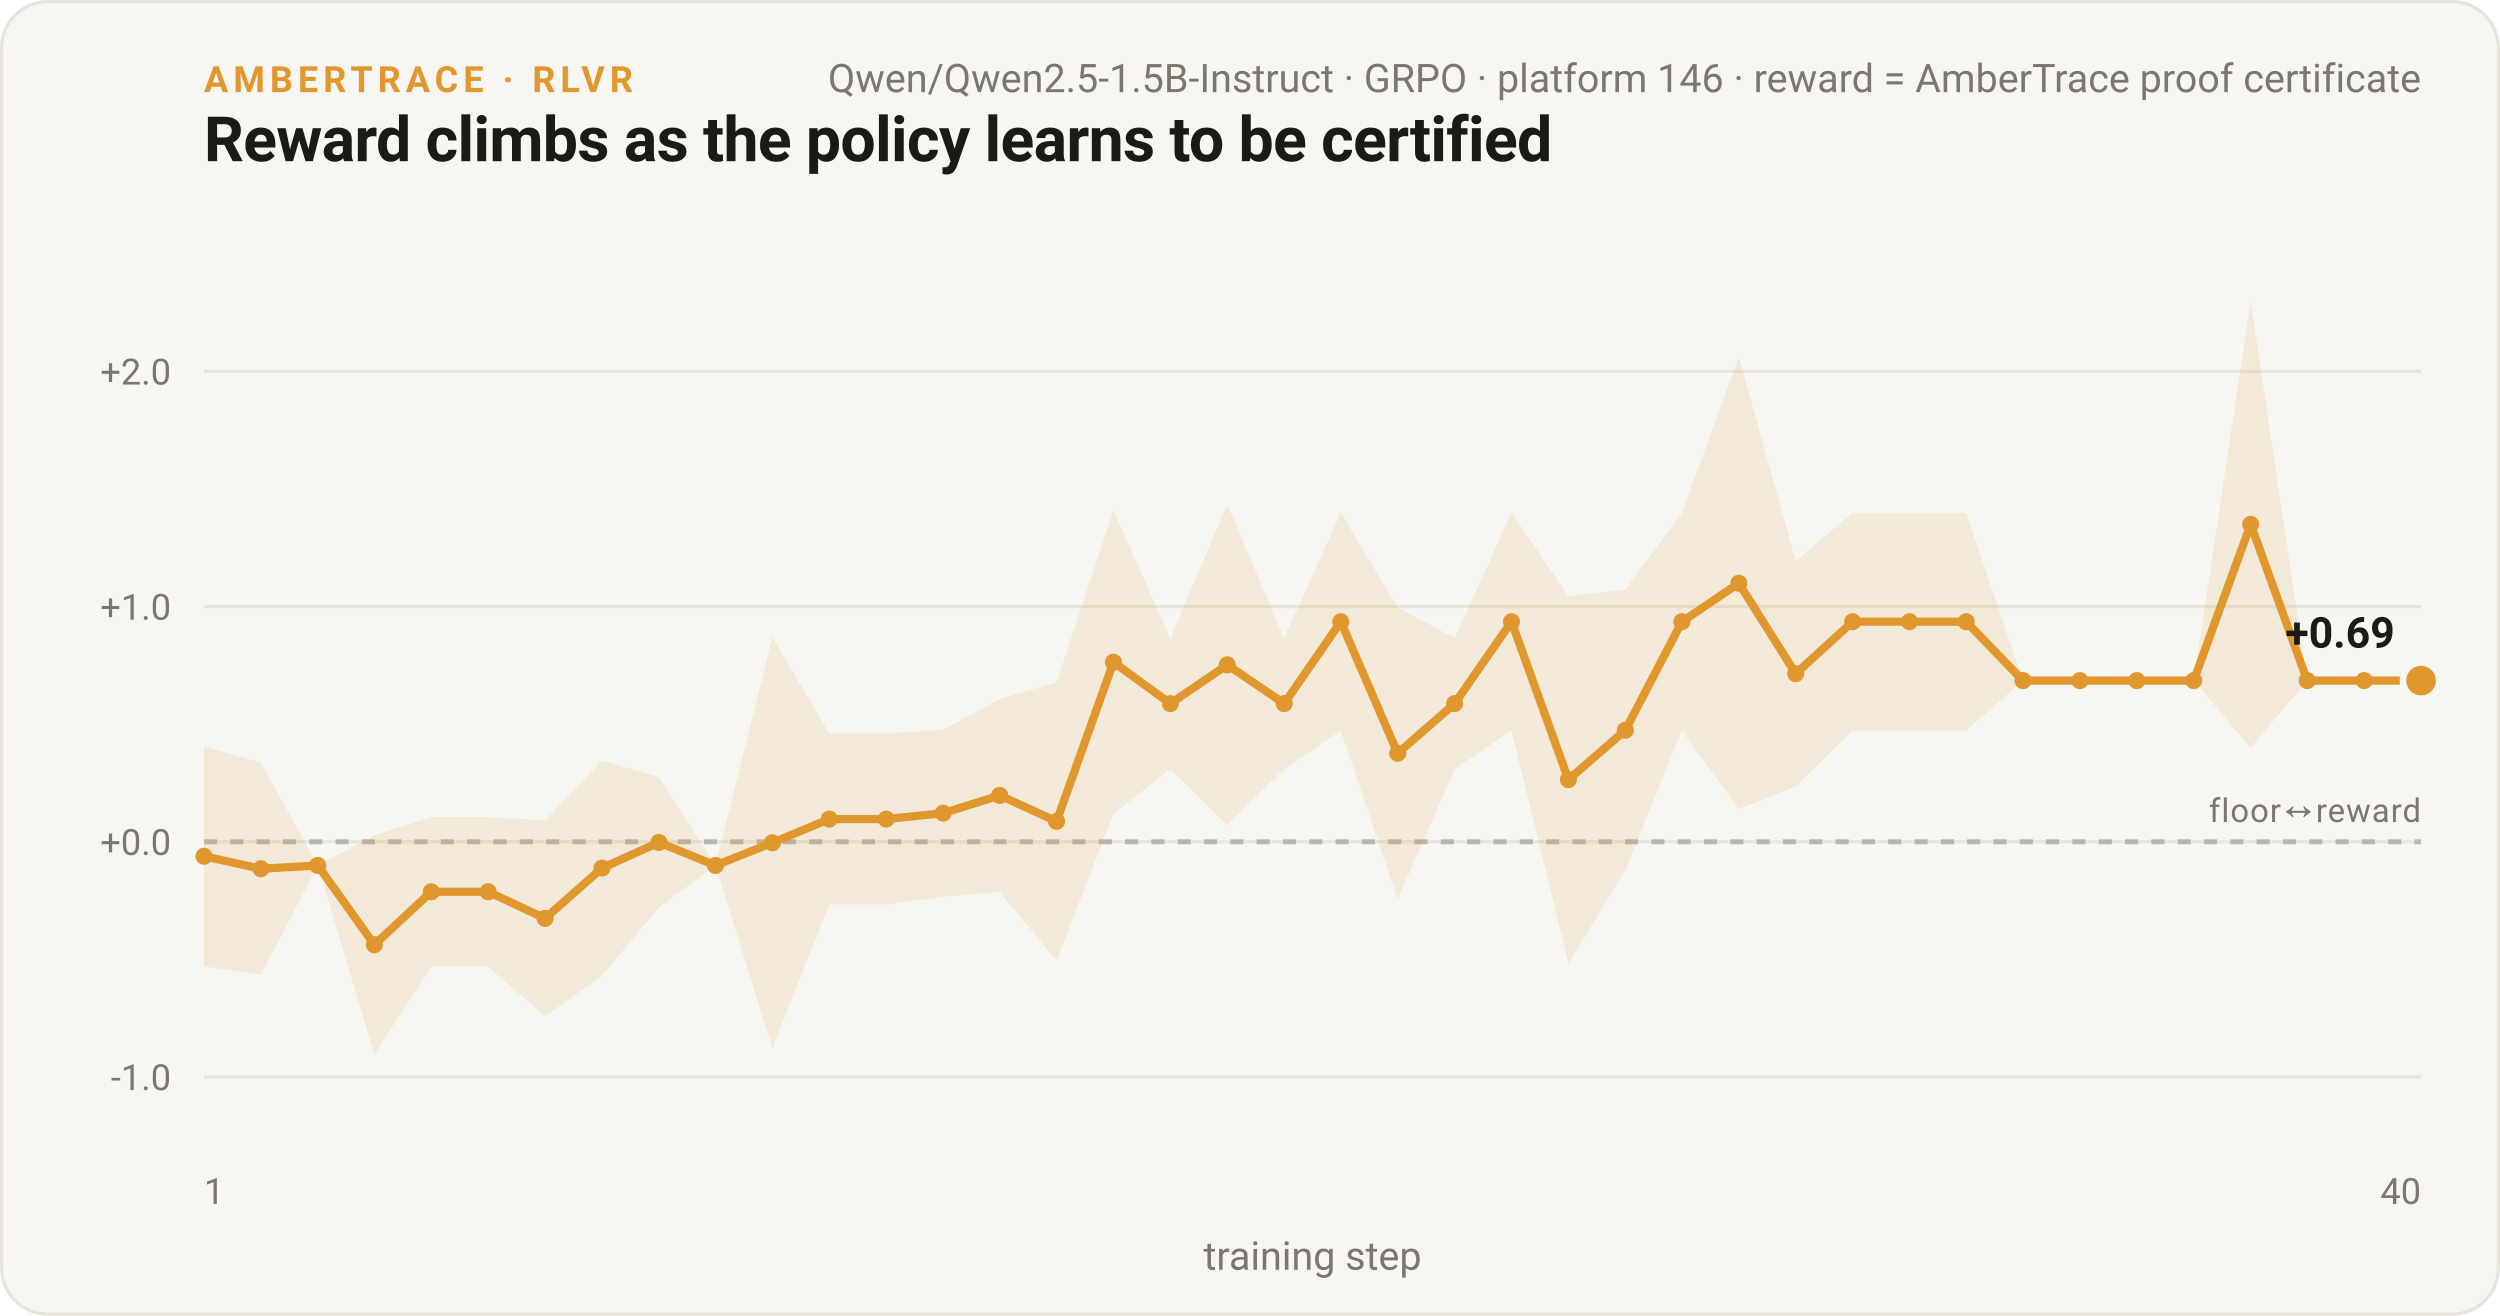
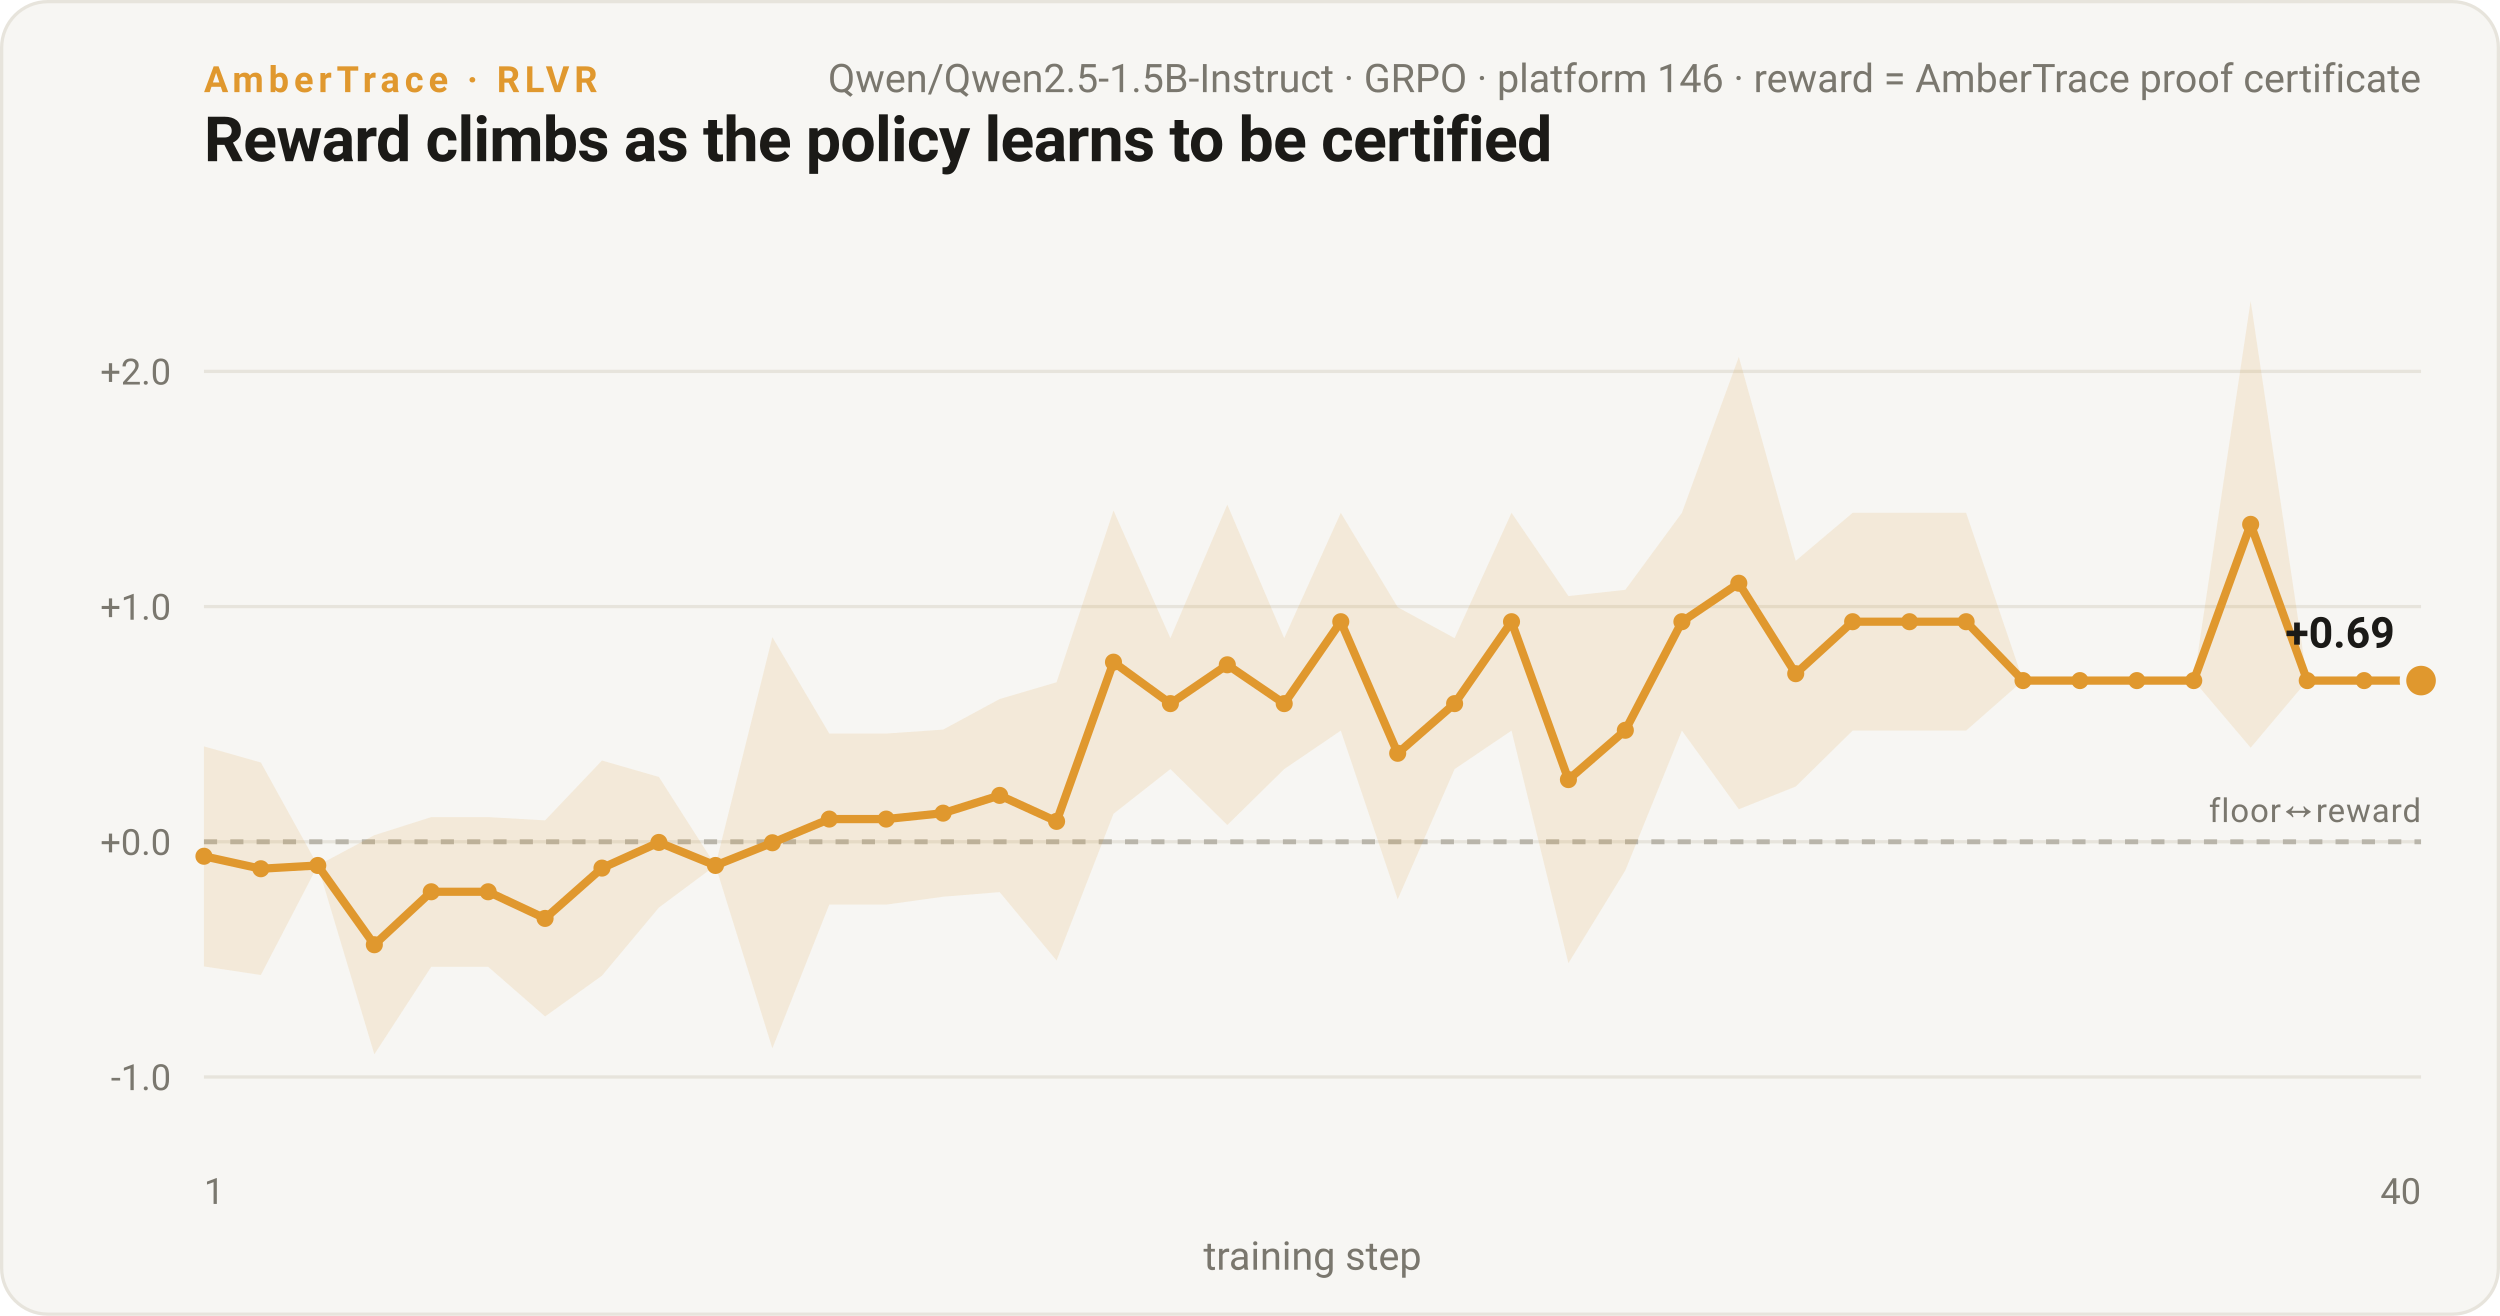
<svg xmlns="http://www.w3.org/2000/svg" viewBox="0 0 760 400" width="760" height="400" font-family="ui-sans-serif, system-ui, -apple-system, Segoe UI, Roboto, Helvetica, Arial, sans-serif">
  <style>
    .title { fill: #1B1A17; font-size: 19px; font-weight: 700; letter-spacing: -0.2px; }
    .sub { fill: #7A776E; font-size: 12px; }
    .axis { fill: #7A776E; font-size: 12px; }
    .tick { fill: #7A776E; font-size: 11px; font-variant-numeric: tabular-nums; }
    .zero { fill: #7A776E; font-size: 10px; letter-spacing: 0.3px; }
    .endlbl { fill: #1B1A17; font-size: 13px; font-weight: 700; font-variant-numeric: tabular-nums; }
    .eyebrow { fill: #E0982E; font-size: 11px; font-weight: 700; letter-spacing: 1.5px; }
  </style>
  <rect x="0.5" y="0.5" width="759" height="399" rx="14" fill="#F7F6F3" stroke="#E7E4DC" />
-   <text x="62" y="28" class="eyebrow">AMBERTRACE · RLVR</text>
+   <text x="62" y="28" class="eyebrow">AmberTrace · RLVR</text>
  <text x="62" y="49" class="title">Reward climbs as the policy learns to be certified</text>
  <line x1="62" y1="327.4" x2="736" y2="327.4" stroke="#E7E4DC" stroke-width="1" />
  <line x1="62" y1="255.9" x2="736" y2="255.9" stroke="#E7E4DC" stroke-width="1" />
  <line x1="62" y1="184.4" x2="736" y2="184.4" stroke="#E7E4DC" stroke-width="1" />
  <line x1="62" y1="112.9" x2="736" y2="112.9" stroke="#E7E4DC" stroke-width="1" />
  <line x1="62" y1="255.9" x2="736" y2="255.9" stroke="#B9B5AA" stroke-width="1.5" stroke-dasharray="4 4" />
  <text x="736" y="249.9" text-anchor="end" class="zero">floor↔reward</text>
  <polygon points="62.0,226.9 79.3,231.8 96.6,263.1 113.8,253.9 131.1,248.4 148.4,248.4 165.7,249.4 183.0,231.2 200.3,236.2 217.5,263.1 234.8,193.7 252.1,223.0 269.4,223.0 286.7,221.8 303.9,212.5 321.2,207.4 338.5,155.2 355.8,194.0 373.1,153.4 390.4,194.0 407.6,155.9 424.9,184.6 442.2,194.0 459.5,155.9 476.8,181.2 494.1,179.3 511.3,155.9 528.6,108.5 545.9,170.5 563.2,155.9 580.5,155.9 597.7,155.9 615.0,206.9 632.3,206.9 649.6,206.9 666.9,206.9 684.2,91.5 701.4,206.9 718.7,206.9 736.0,206.9 736.0,206.9 718.7,206.9 701.4,206.9 684.2,227.3 666.9,206.9 649.6,206.9 632.3,206.9 615.0,206.9 597.7,222.1 580.5,222.1 563.2,222.1 545.9,239.1 528.6,246.0 511.3,222.1 494.1,264.6 476.8,292.8 459.5,222.1 442.2,233.8 424.9,273.4 407.6,222.1 390.4,233.8 373.1,250.8 355.8,233.8 338.5,247.4 321.2,292.0 303.9,271.2 286.7,272.6 269.4,275.0 252.1,275.0 234.8,318.7 217.5,263.1 200.3,275.9 183.0,296.6 165.7,309.0 148.4,293.9 131.1,293.9 113.8,320.5 96.6,263.1 79.3,296.4 62.0,293.8" fill="#E0982E22" />
  <polyline points="62.0,260.3 79.3,264.1 96.6,263.1 113.8,287.2 131.1,271.1 148.4,271.1 165.7,279.2 183.0,263.9 200.3,256.1 217.5,263.1 234.8,256.2 252.1,249.0 269.4,249.0 286.7,247.2 303.9,241.8 321.2,249.7 338.5,201.3 355.8,213.9 373.1,202.1 390.4,213.9 407.6,189.0 424.9,229.0 442.2,213.9 459.5,189.0 476.8,237.0 494.1,222.0 511.3,189.0 528.6,177.3 545.9,204.8 563.2,189.0 580.5,189.0 597.7,189.0 615.0,206.9 632.3,206.9 649.6,206.9 666.9,206.9 684.2,159.4 701.4,206.9 718.7,206.9 736.0,206.9" fill="none" stroke="#E0982E" stroke-width="2.5" stroke-linejoin="round" stroke-linecap="round" />
  <circle cx="62.0" cy="260.3" r="2.6" fill="#E0982E" />
  <circle cx="79.3" cy="264.1" r="2.6" fill="#E0982E" />
  <circle cx="96.6" cy="263.1" r="2.6" fill="#E0982E" />
  <circle cx="113.8" cy="287.2" r="2.6" fill="#E0982E" />
  <circle cx="131.1" cy="271.1" r="2.6" fill="#E0982E" />
  <circle cx="148.4" cy="271.1" r="2.6" fill="#E0982E" />
  <circle cx="165.7" cy="279.2" r="2.6" fill="#E0982E" />
  <circle cx="183.0" cy="263.9" r="2.6" fill="#E0982E" />
  <circle cx="200.3" cy="256.1" r="2.6" fill="#E0982E" />
  <circle cx="217.5" cy="263.1" r="2.6" fill="#E0982E" />
  <circle cx="234.8" cy="256.2" r="2.6" fill="#E0982E" />
  <circle cx="252.1" cy="249.0" r="2.6" fill="#E0982E" />
  <circle cx="269.4" cy="249.0" r="2.6" fill="#E0982E" />
  <circle cx="286.7" cy="247.2" r="2.6" fill="#E0982E" />
  <circle cx="303.9" cy="241.8" r="2.6" fill="#E0982E" />
  <circle cx="321.2" cy="249.7" r="2.6" fill="#E0982E" />
  <circle cx="338.5" cy="201.3" r="2.6" fill="#E0982E" />
  <circle cx="355.8" cy="213.9" r="2.6" fill="#E0982E" />
  <circle cx="373.1" cy="202.1" r="2.6" fill="#E0982E" />
  <circle cx="390.4" cy="213.9" r="2.6" fill="#E0982E" />
  <circle cx="407.6" cy="189.0" r="2.6" fill="#E0982E" />
  <circle cx="424.9" cy="229.0" r="2.6" fill="#E0982E" />
  <circle cx="442.2" cy="213.9" r="2.6" fill="#E0982E" />
  <circle cx="459.5" cy="189.0" r="2.6" fill="#E0982E" />
  <circle cx="476.8" cy="237.0" r="2.6" fill="#E0982E" />
  <circle cx="494.1" cy="222.0" r="2.6" fill="#E0982E" />
  <circle cx="511.3" cy="189.0" r="2.6" fill="#E0982E" />
  <circle cx="528.6" cy="177.3" r="2.6" fill="#E0982E" />
  <circle cx="545.9" cy="204.8" r="2.6" fill="#E0982E" />
  <circle cx="563.2" cy="189.0" r="2.6" fill="#E0982E" />
  <circle cx="580.5" cy="189.0" r="2.6" fill="#E0982E" />
  <circle cx="597.7" cy="189.0" r="2.6" fill="#E0982E" />
  <circle cx="615.0" cy="206.9" r="2.6" fill="#E0982E" />
  <circle cx="632.3" cy="206.9" r="2.6" fill="#E0982E" />
  <circle cx="649.6" cy="206.9" r="2.6" fill="#E0982E" />
  <circle cx="666.9" cy="206.9" r="2.6" fill="#E0982E" />
  <circle cx="684.2" cy="159.4" r="2.6" fill="#E0982E" />
  <circle cx="701.4" cy="206.9" r="2.6" fill="#E0982E" />
  <circle cx="718.7" cy="206.9" r="2.6" fill="#E0982E" />
  <circle cx="736.0" cy="206.9" r="2.6" fill="#E0982E" />
  <circle cx="736.0" cy="206.9" r="5.5" fill="#E0982E" stroke="#F7F6F3" stroke-width="2" />
  <text x="728.0" y="196.9" text-anchor="end" class="endlbl">+0.69</text>
  <text x="52" y="331.4" text-anchor="end" class="tick">-1.0</text>
  <text x="52" y="259.9" text-anchor="end" class="tick">+0.0</text>
  <text x="52" y="188.4" text-anchor="end" class="tick">+1.0</text>
  <text x="52" y="116.9" text-anchor="end" class="tick">+2.0</text>
  <text x="62" y="366" text-anchor="start" class="tick">1</text>
  <text x="736" y="366" text-anchor="end" class="tick">40</text>
  <text x="399.0" y="386" text-anchor="middle" class="axis">training step</text>
  <text x="62" y="386" class="sub" text-anchor="start" opacity="0" />
  <text x="736" y="28" text-anchor="end" class="sub">Qwen/Qwen2.5-1.5B-Instruct · GRPO · platform 146 · reward = AmberTrace proof certificate</text>
</svg>
